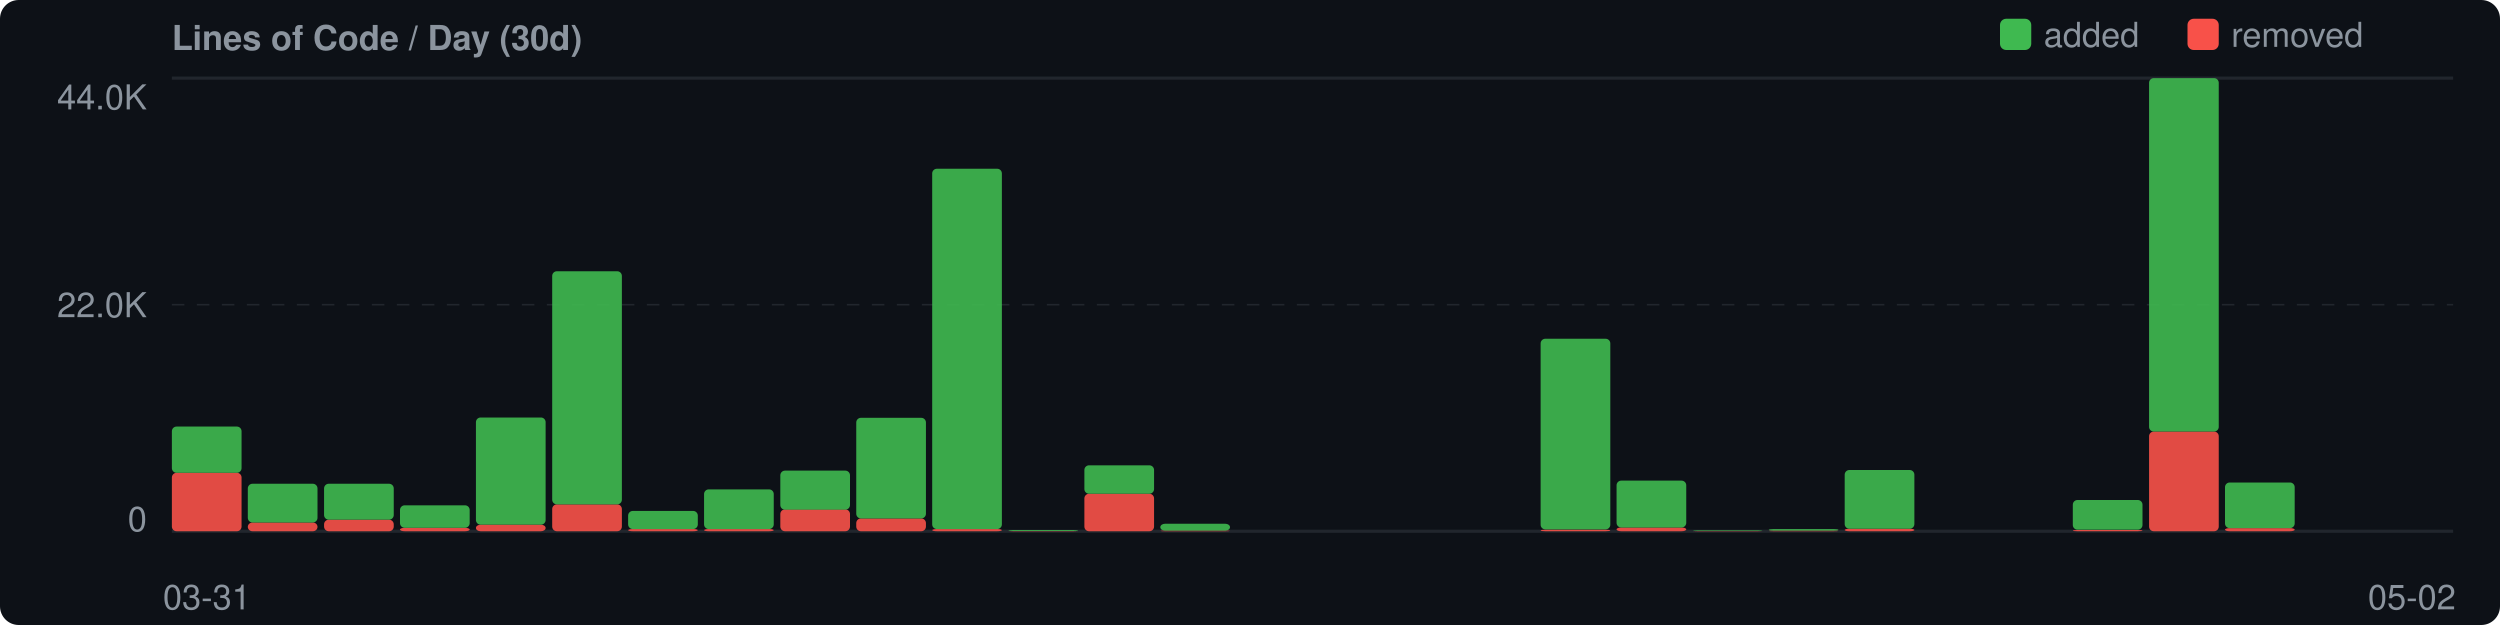
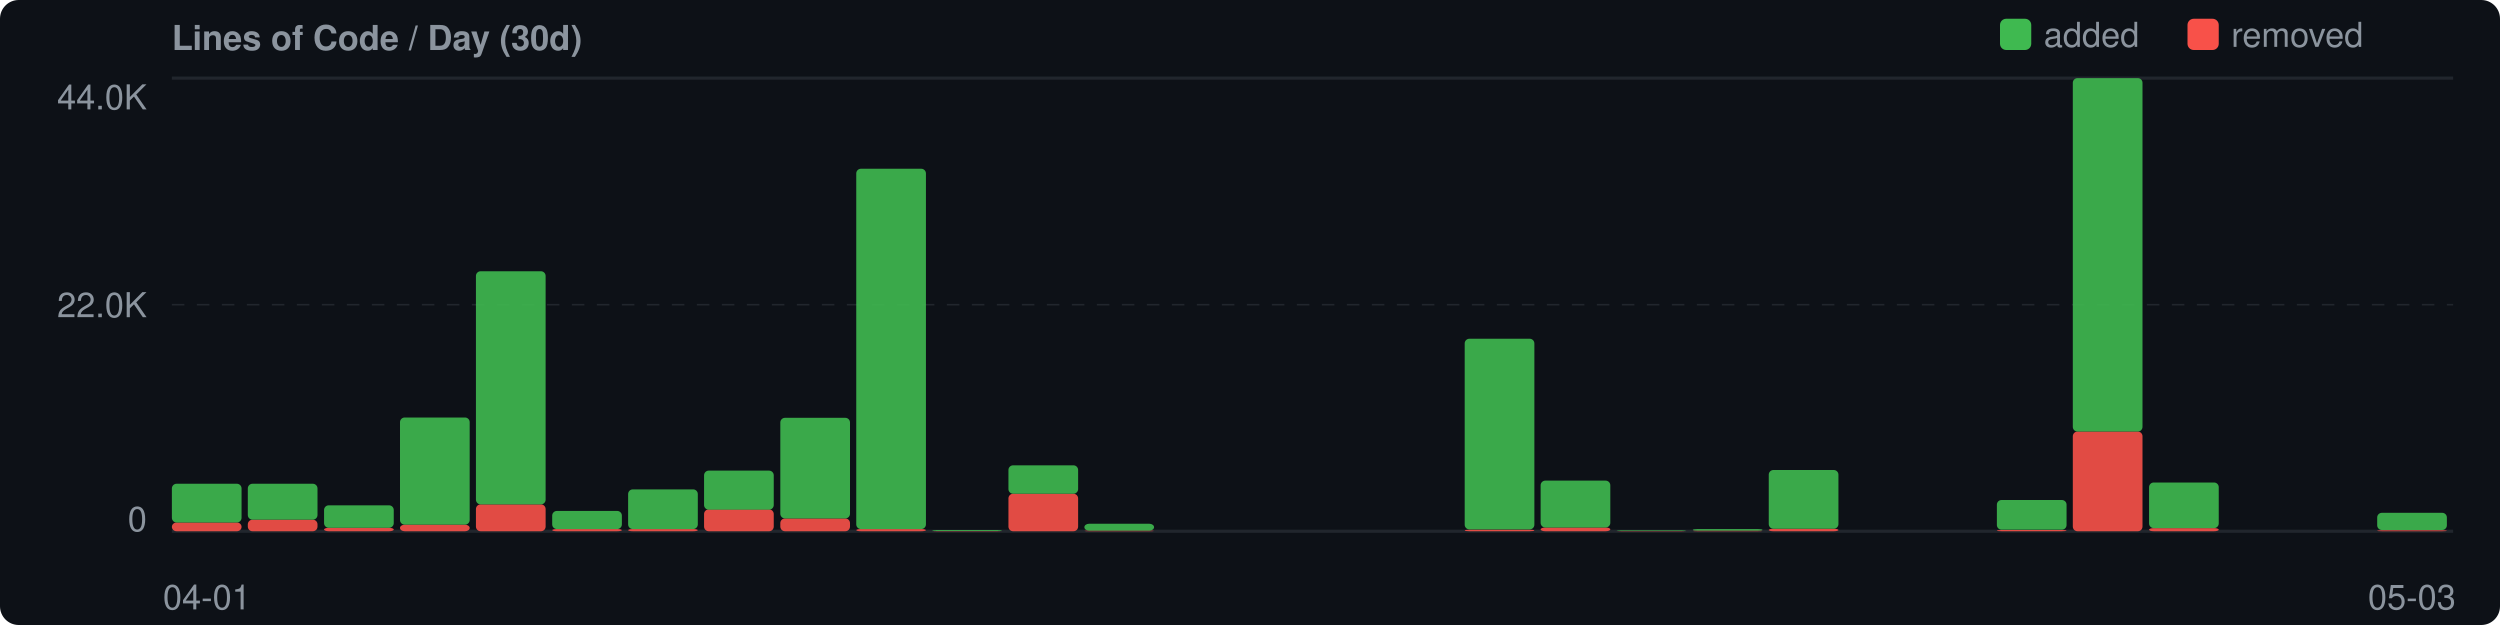
<svg xmlns="http://www.w3.org/2000/svg" width="800" height="200" viewBox="0 0 800 200">
  <rect width="800" height="200" fill="#0d1117" rx="6" />
  <style>text { font-family: system-ui, -apple-system, 'Segoe UI', Helvetica, Arial, sans-serif; fill: #8b949e; font-size: 11px; }</style>
  <text x="55" y="16" fill="#c9d1d9" font-size="13" font-weight="600">Lines of Code / Day (30d)</text>
  <rect x="640" y="6" width="10" height="10" fill="#3fb950" rx="2" />
  <text x="654" y="15" font-size="10" fill="#c9d1d9">added</text>
  <rect x="700" y="6" width="10" height="10" fill="#f85149" rx="2" />
  <text x="714" y="15" font-size="10" fill="#c9d1d9">removed</text>
  <text x="47" y="35" text-anchor="end" font-size="10">44.0K</text>
  <text x="47" y="170" text-anchor="end" font-size="10">0</text>
  <line x1="55" y1="25" x2="785" y2="25" stroke="#21262d" stroke-width="1" />
  <line x1="55" y1="170" x2="785" y2="170" stroke="#21262d" stroke-width="1" />
  <line x1="55" y1="97.5" x2="785" y2="97.5" stroke="#21262d" stroke-width="0.5" stroke-dasharray="4,4" />
  <text x="47" y="101.5" text-anchor="end" font-size="10">22.0K</text>
-   <rect x="55.0" y="151.3" width="22.3" height="18.7" fill="#f85149" rx="1.5" opacity="0.9" />
-   <rect x="55.0" y="136.5" width="22.3" height="14.8" fill="#3fb950" rx="1.5" opacity="0.9" />
-   <text x="66.2" y="195" text-anchor="middle" font-size="10">03-31</text>
-   <rect x="79.3" y="167.2" width="22.3" height="2.8" fill="#f85149" rx="1.5" opacity="0.9" />
-   <rect x="79.3" y="154.8" width="22.3" height="12.4" fill="#3fb950" rx="1.5" opacity="0.9" />
-   <rect x="103.7" y="166.3" width="22.3" height="3.7" fill="#f85149" rx="1.5" opacity="0.9" />
-   <rect x="103.7" y="154.8" width="22.3" height="11.5" fill="#3fb950" rx="1.5" opacity="0.9" />
-   <rect x="128.0" y="168.9" width="22.3" height="1.1" fill="#f85149" rx="1.5" opacity="0.9" />
-   <rect x="128.0" y="161.7" width="22.3" height="7.2" fill="#3fb950" rx="1.5" opacity="0.9" />
-   <rect x="152.3" y="167.9" width="22.3" height="2.1" fill="#f85149" rx="1.5" opacity="0.9" />
-   <rect x="152.3" y="133.6" width="22.3" height="34.3" fill="#3fb950" rx="1.5" opacity="0.9" />
-   <rect x="176.7" y="161.4" width="22.3" height="8.6" fill="#f85149" rx="1.5" opacity="0.9" />
-   <rect x="176.7" y="86.8" width="22.3" height="74.6" fill="#3fb950" rx="1.5" opacity="0.9" />
+   <rect x="55.0" y="167.2" width="22.3" height="2.8" fill="#f85149" rx="1.5" opacity="0.9" />
+   <rect x="55.0" y="154.8" width="22.3" height="12.4" fill="#3fb950" rx="1.5" opacity="0.9" />
+   <text x="66.2" y="195" text-anchor="middle" font-size="10">04-01</text>
+   <rect x="79.3" y="166.3" width="22.3" height="3.7" fill="#f85149" rx="1.5" opacity="0.9" />
+   <rect x="79.3" y="154.8" width="22.3" height="11.5" fill="#3fb950" rx="1.5" opacity="0.9" />
+   <rect x="103.7" y="168.9" width="22.3" height="1.1" fill="#f85149" rx="1.5" opacity="0.9" />
+   <rect x="103.7" y="161.7" width="22.3" height="7.2" fill="#3fb950" rx="1.5" opacity="0.9" />
+   <rect x="128.0" y="167.9" width="22.3" height="2.1" fill="#f85149" rx="1.5" opacity="0.9" />
+   <rect x="128.0" y="133.6" width="22.3" height="34.3" fill="#3fb950" rx="1.5" opacity="0.9" />
+   <rect x="152.3" y="161.4" width="22.3" height="8.6" fill="#f85149" rx="1.5" opacity="0.9" />
+   <rect x="152.3" y="86.8" width="22.3" height="74.6" fill="#3fb950" rx="1.5" opacity="0.9" />
+   <rect x="176.7" y="169.3" width="22.3" height="0.7" fill="#f85149" rx="1.5" opacity="0.9" />
+   <rect x="176.7" y="163.5" width="22.3" height="5.8" fill="#3fb950" rx="1.5" opacity="0.9" />
  <rect x="201.0" y="169.3" width="22.3" height="0.7" fill="#f85149" rx="1.5" opacity="0.9" />
-   <rect x="201.0" y="163.5" width="22.3" height="5.8" fill="#3fb950" rx="1.5" opacity="0.9" />
-   <rect x="225.3" y="169.3" width="22.3" height="0.7" fill="#f85149" rx="1.5" opacity="0.9" />
-   <rect x="225.3" y="156.6" width="22.3" height="12.7" fill="#3fb950" rx="1.5" opacity="0.9" />
-   <rect x="249.7" y="163.0" width="22.3" height="7.0" fill="#f85149" rx="1.5" opacity="0.9" />
-   <rect x="249.7" y="150.6" width="22.3" height="12.5" fill="#3fb950" rx="1.5" opacity="0.9" />
-   <rect x="274.0" y="165.9" width="22.3" height="4.1" fill="#f85149" rx="1.5" opacity="0.9" />
-   <rect x="274.0" y="133.7" width="22.3" height="32.2" fill="#3fb950" rx="1.5" opacity="0.9" />
-   <rect x="298.3" y="169.3" width="22.3" height="0.7" fill="#f85149" rx="1.5" opacity="0.9" />
-   <rect x="298.3" y="54.0" width="22.3" height="115.3" fill="#3fb950" rx="1.5" opacity="0.9" />
-   <rect x="322.7" y="169.9" width="22.3" height="0.1" fill="#f85149" rx="1.5" opacity="0.9" />
-   <rect x="322.7" y="169.6" width="22.3" height="0.3" fill="#3fb950" rx="1.5" opacity="0.9" />
-   <rect x="347.0" y="158.0" width="22.3" height="12.0" fill="#f85149" rx="1.5" opacity="0.9" />
-   <rect x="347.0" y="148.9" width="22.3" height="9.1" fill="#3fb950" rx="1.5" opacity="0.9" />
-   <rect x="371.3" y="169.8" width="22.3" height="0.2" fill="#f85149" rx="1.5" opacity="0.9" />
-   <rect x="371.3" y="167.6" width="22.3" height="2.2" fill="#3fb950" rx="1.5" opacity="0.9" />
-   <rect x="444.3" y="170.0" width="22.3" height="0.0" fill="#f85149" rx="1.5" opacity="0.9" />
-   <rect x="444.3" y="169.9" width="22.3" height="0.0" fill="#3fb950" rx="1.5" opacity="0.9" />
-   <rect x="493.0" y="169.5" width="22.3" height="0.5" fill="#f85149" rx="1.5" opacity="0.9" />
-   <rect x="493.0" y="108.4" width="22.3" height="61.0" fill="#3fb950" rx="1.5" opacity="0.9" />
-   <rect x="517.3" y="168.8" width="22.3" height="1.2" fill="#f85149" rx="1.5" opacity="0.9" />
-   <rect x="517.3" y="153.8" width="22.3" height="15.0" fill="#3fb950" rx="1.5" opacity="0.9" />
-   <rect x="541.7" y="169.9" width="22.3" height="0.1" fill="#f85149" rx="1.5" opacity="0.9" />
-   <rect x="541.7" y="169.7" width="22.3" height="0.2" fill="#3fb950" rx="1.5" opacity="0.9" />
-   <rect x="566.0" y="169.8" width="22.3" height="0.2" fill="#f85149" rx="1.5" opacity="0.9" />
-   <rect x="566.0" y="169.3" width="22.3" height="0.5" fill="#3fb950" rx="1.5" opacity="0.9" />
-   <rect x="590.3" y="169.2" width="22.3" height="0.8" fill="#f85149" rx="1.5" opacity="0.9" />
-   <rect x="590.3" y="150.4" width="22.3" height="18.8" fill="#3fb950" rx="1.5" opacity="0.9" />
-   <rect x="663.3" y="169.6" width="22.3" height="0.4" fill="#f85149" rx="1.5" opacity="0.9" />
-   <rect x="663.3" y="160.0" width="22.3" height="9.5" fill="#3fb950" rx="1.5" opacity="0.9" />
-   <rect x="687.7" y="138.1" width="22.3" height="31.9" fill="#f85149" rx="1.5" opacity="0.9" />
-   <rect x="687.7" y="25.0" width="22.3" height="113.1" fill="#3fb950" rx="1.5" opacity="0.9" />
-   <rect x="712.0" y="169.0" width="22.3" height="1.0" fill="#f85149" rx="1.5" opacity="0.9" />
-   <rect x="712.0" y="154.4" width="22.3" height="14.6" fill="#3fb950" rx="1.5" opacity="0.9" />
-   <rect x="736.3" y="170.0" width="22.3" height="0.0" fill="#f85149" rx="1.5" opacity="0.9" />
-   <rect x="736.3" y="170.0" width="22.3" height="0.0" fill="#3fb950" rx="1.5" opacity="0.9" />
-   <text x="771.8" y="195" text-anchor="middle" font-size="10">05-02</text>
+   <rect x="201.0" y="156.6" width="22.3" height="12.7" fill="#3fb950" rx="1.5" opacity="0.9" />
+   <rect x="225.3" y="163.0" width="22.3" height="7.0" fill="#f85149" rx="1.5" opacity="0.9" />
+   <rect x="225.3" y="150.6" width="22.3" height="12.5" fill="#3fb950" rx="1.5" opacity="0.9" />
+   <rect x="249.7" y="165.9" width="22.3" height="4.1" fill="#f85149" rx="1.5" opacity="0.9" />
+   <rect x="249.7" y="133.7" width="22.3" height="32.2" fill="#3fb950" rx="1.5" opacity="0.9" />
+   <rect x="274.0" y="169.3" width="22.3" height="0.7" fill="#f85149" rx="1.5" opacity="0.9" />
+   <rect x="274.0" y="54.0" width="22.3" height="115.3" fill="#3fb950" rx="1.5" opacity="0.9" />
+   <rect x="298.3" y="169.9" width="22.3" height="0.1" fill="#f85149" rx="1.5" opacity="0.9" />
+   <rect x="298.3" y="169.6" width="22.3" height="0.3" fill="#3fb950" rx="1.5" opacity="0.9" />
+   <rect x="322.7" y="158.0" width="22.3" height="12.0" fill="#f85149" rx="1.5" opacity="0.9" />
+   <rect x="322.7" y="148.9" width="22.3" height="9.1" fill="#3fb950" rx="1.5" opacity="0.9" />
+   <rect x="347.0" y="169.8" width="22.3" height="0.2" fill="#f85149" rx="1.5" opacity="0.9" />
+   <rect x="347.0" y="167.6" width="22.3" height="2.2" fill="#3fb950" rx="1.5" opacity="0.9" />
+   <rect x="420.0" y="170.0" width="22.3" height="0.0" fill="#f85149" rx="1.5" opacity="0.9" />
+   <rect x="420.0" y="169.9" width="22.3" height="0.0" fill="#3fb950" rx="1.5" opacity="0.9" />
+   <rect x="468.7" y="169.5" width="22.3" height="0.5" fill="#f85149" rx="1.5" opacity="0.9" />
+   <rect x="468.7" y="108.4" width="22.3" height="61.0" fill="#3fb950" rx="1.5" opacity="0.9" />
+   <rect x="493.0" y="168.8" width="22.3" height="1.2" fill="#f85149" rx="1.5" opacity="0.9" />
+   <rect x="493.0" y="153.8" width="22.3" height="15.0" fill="#3fb950" rx="1.5" opacity="0.9" />
+   <rect x="517.3" y="169.9" width="22.3" height="0.1" fill="#f85149" rx="1.5" opacity="0.9" />
+   <rect x="517.3" y="169.7" width="22.3" height="0.2" fill="#3fb950" rx="1.5" opacity="0.9" />
+   <rect x="541.7" y="169.8" width="22.3" height="0.2" fill="#f85149" rx="1.5" opacity="0.9" />
+   <rect x="541.7" y="169.3" width="22.3" height="0.5" fill="#3fb950" rx="1.5" opacity="0.9" />
+   <rect x="566.0" y="169.2" width="22.3" height="0.8" fill="#f85149" rx="1.5" opacity="0.9" />
+   <rect x="566.0" y="150.4" width="22.3" height="18.8" fill="#3fb950" rx="1.5" opacity="0.9" />
+   <rect x="639.0" y="169.6" width="22.3" height="0.4" fill="#f85149" rx="1.5" opacity="0.9" />
+   <rect x="639.0" y="160.0" width="22.3" height="9.5" fill="#3fb950" rx="1.5" opacity="0.9" />
+   <rect x="663.3" y="138.1" width="22.3" height="31.9" fill="#f85149" rx="1.5" opacity="0.9" />
+   <rect x="663.3" y="25.0" width="22.3" height="113.1" fill="#3fb950" rx="1.5" opacity="0.9" />
+   <rect x="687.7" y="169.0" width="22.3" height="1.0" fill="#f85149" rx="1.5" opacity="0.9" />
+   <rect x="687.7" y="154.4" width="22.3" height="14.6" fill="#3fb950" rx="1.5" opacity="0.9" />
+   <rect x="712.0" y="170.0" width="22.3" height="0.0" fill="#f85149" rx="1.5" opacity="0.9" />
+   <rect x="712.0" y="170.0" width="22.3" height="0.0" fill="#3fb950" rx="1.5" opacity="0.9" />
+   <rect x="760.7" y="169.7" width="22.3" height="0.3" fill="#f85149" rx="1.5" opacity="0.9" />
+   <rect x="760.7" y="164.1" width="22.3" height="5.5" fill="#3fb950" rx="1.5" opacity="0.9" />
+   <text x="771.8" y="195" text-anchor="middle" font-size="10">05-03</text>
</svg>
